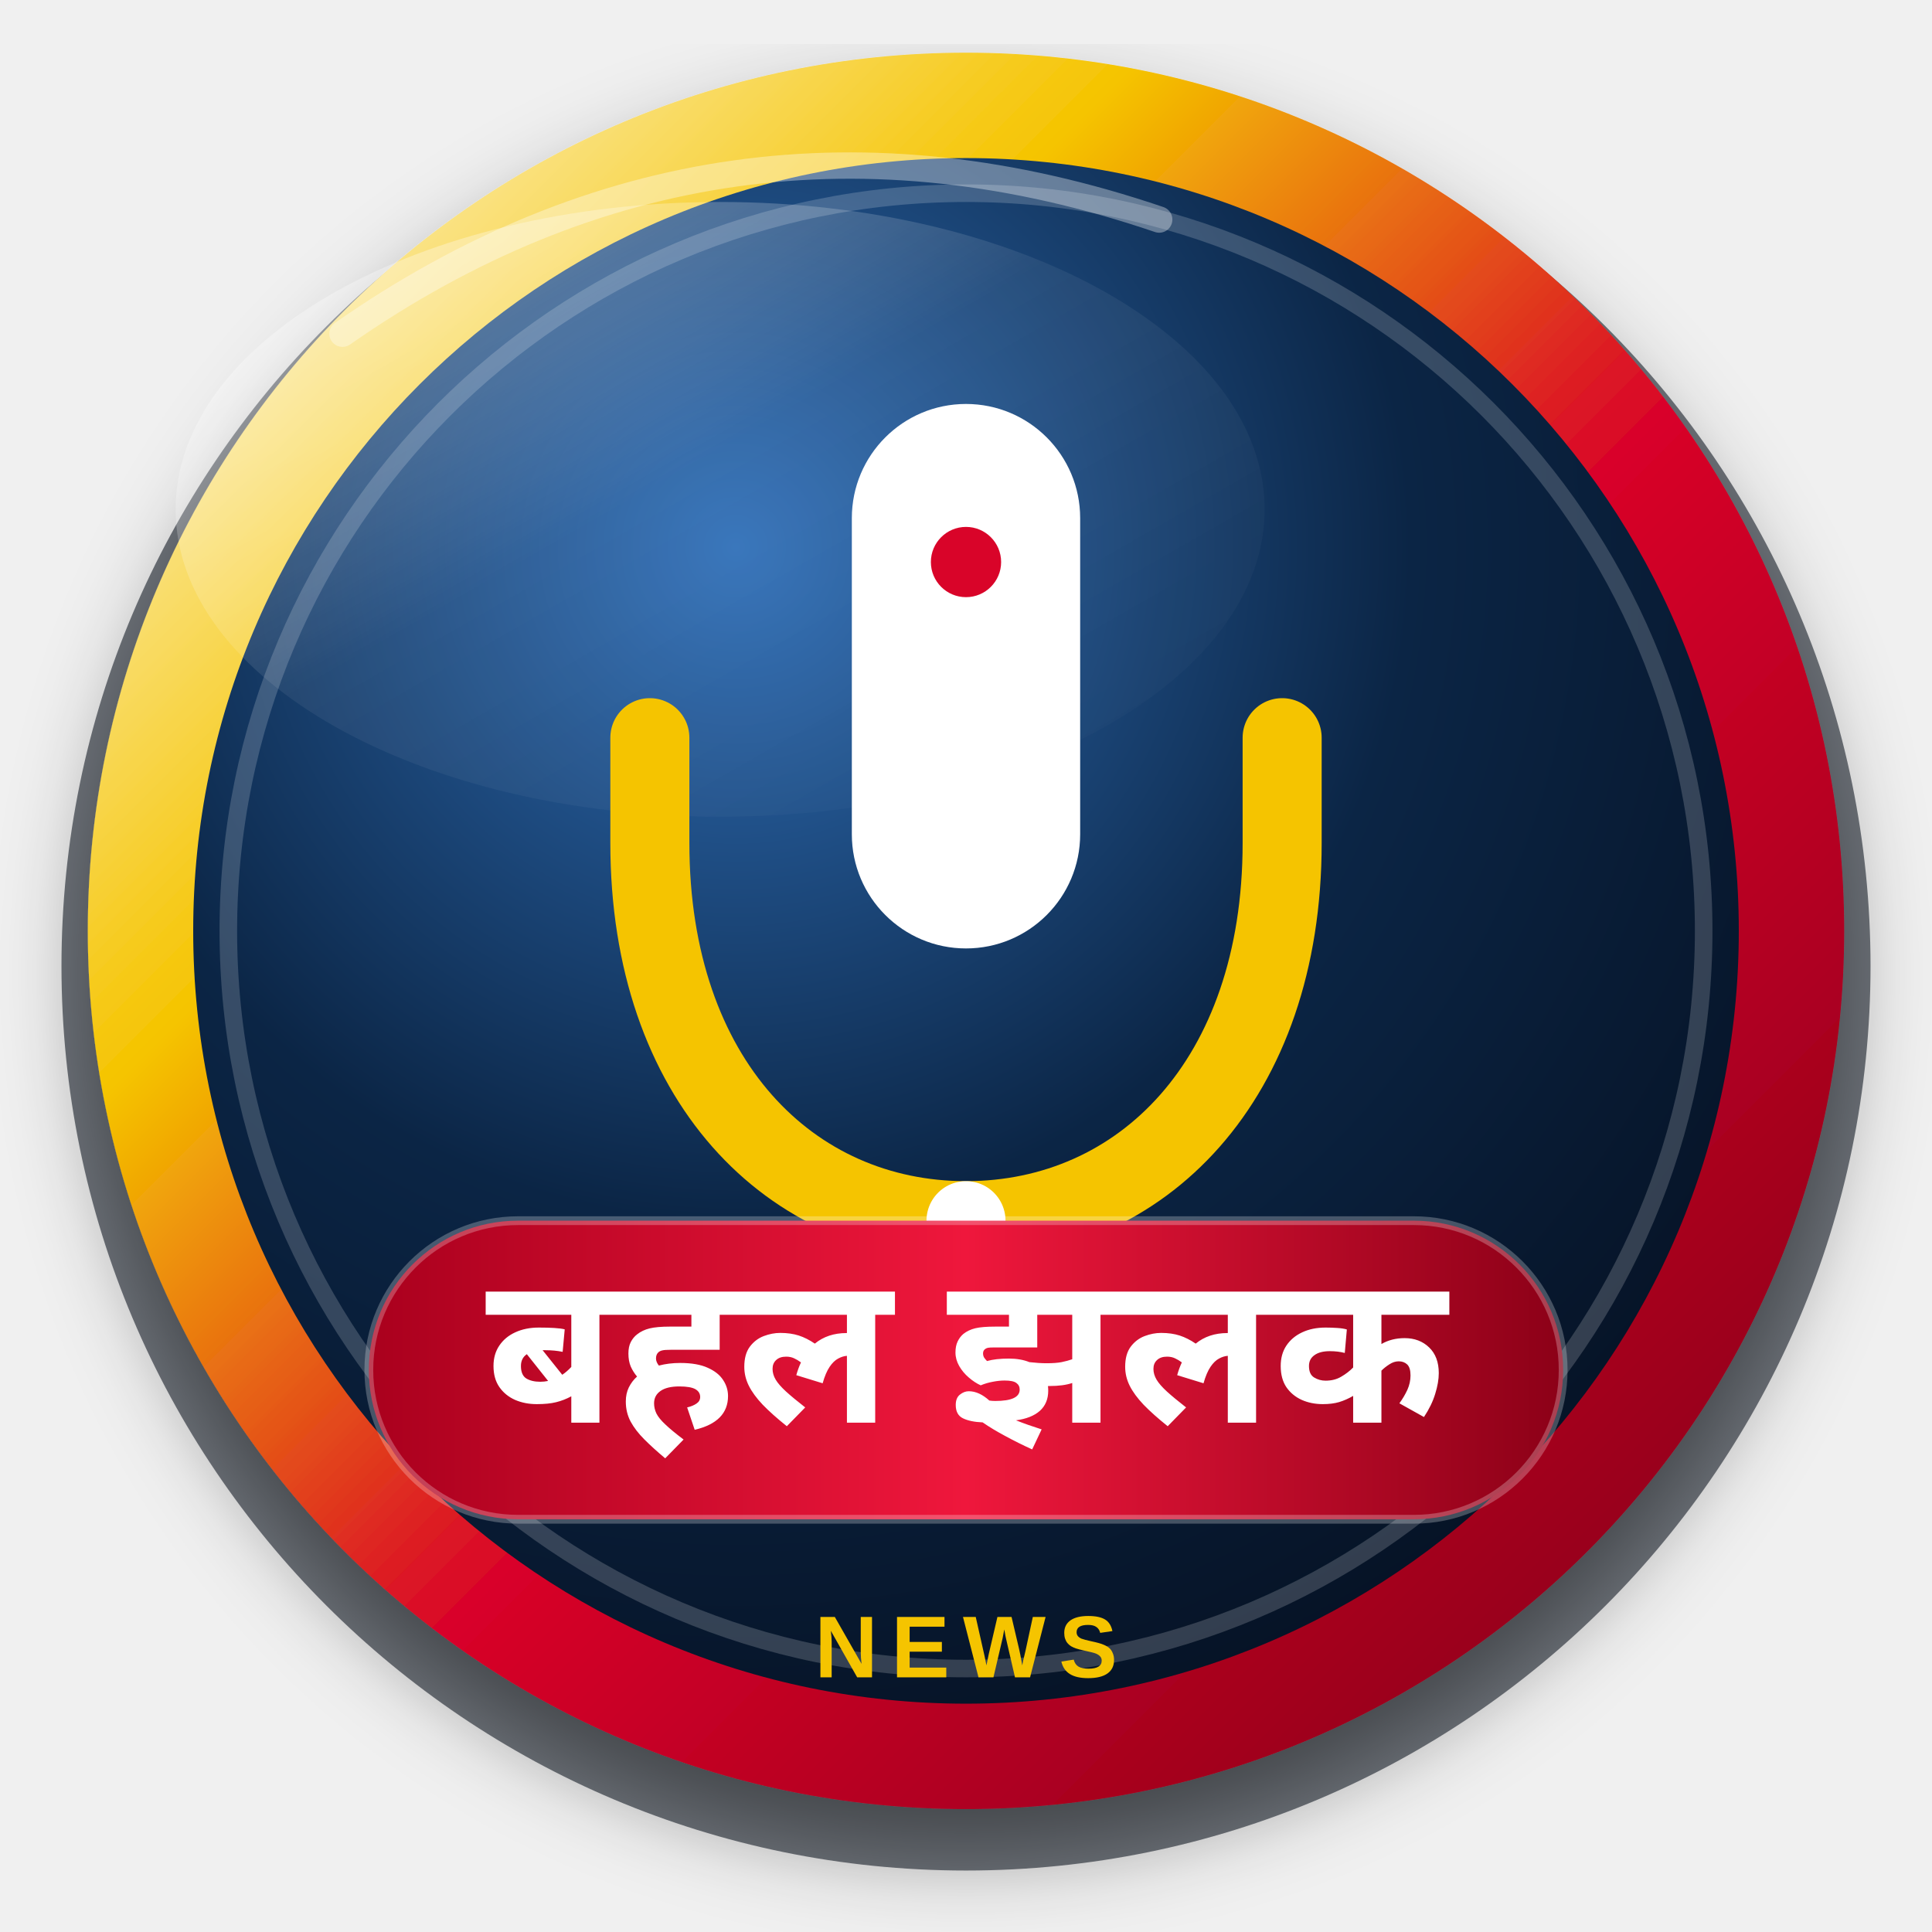
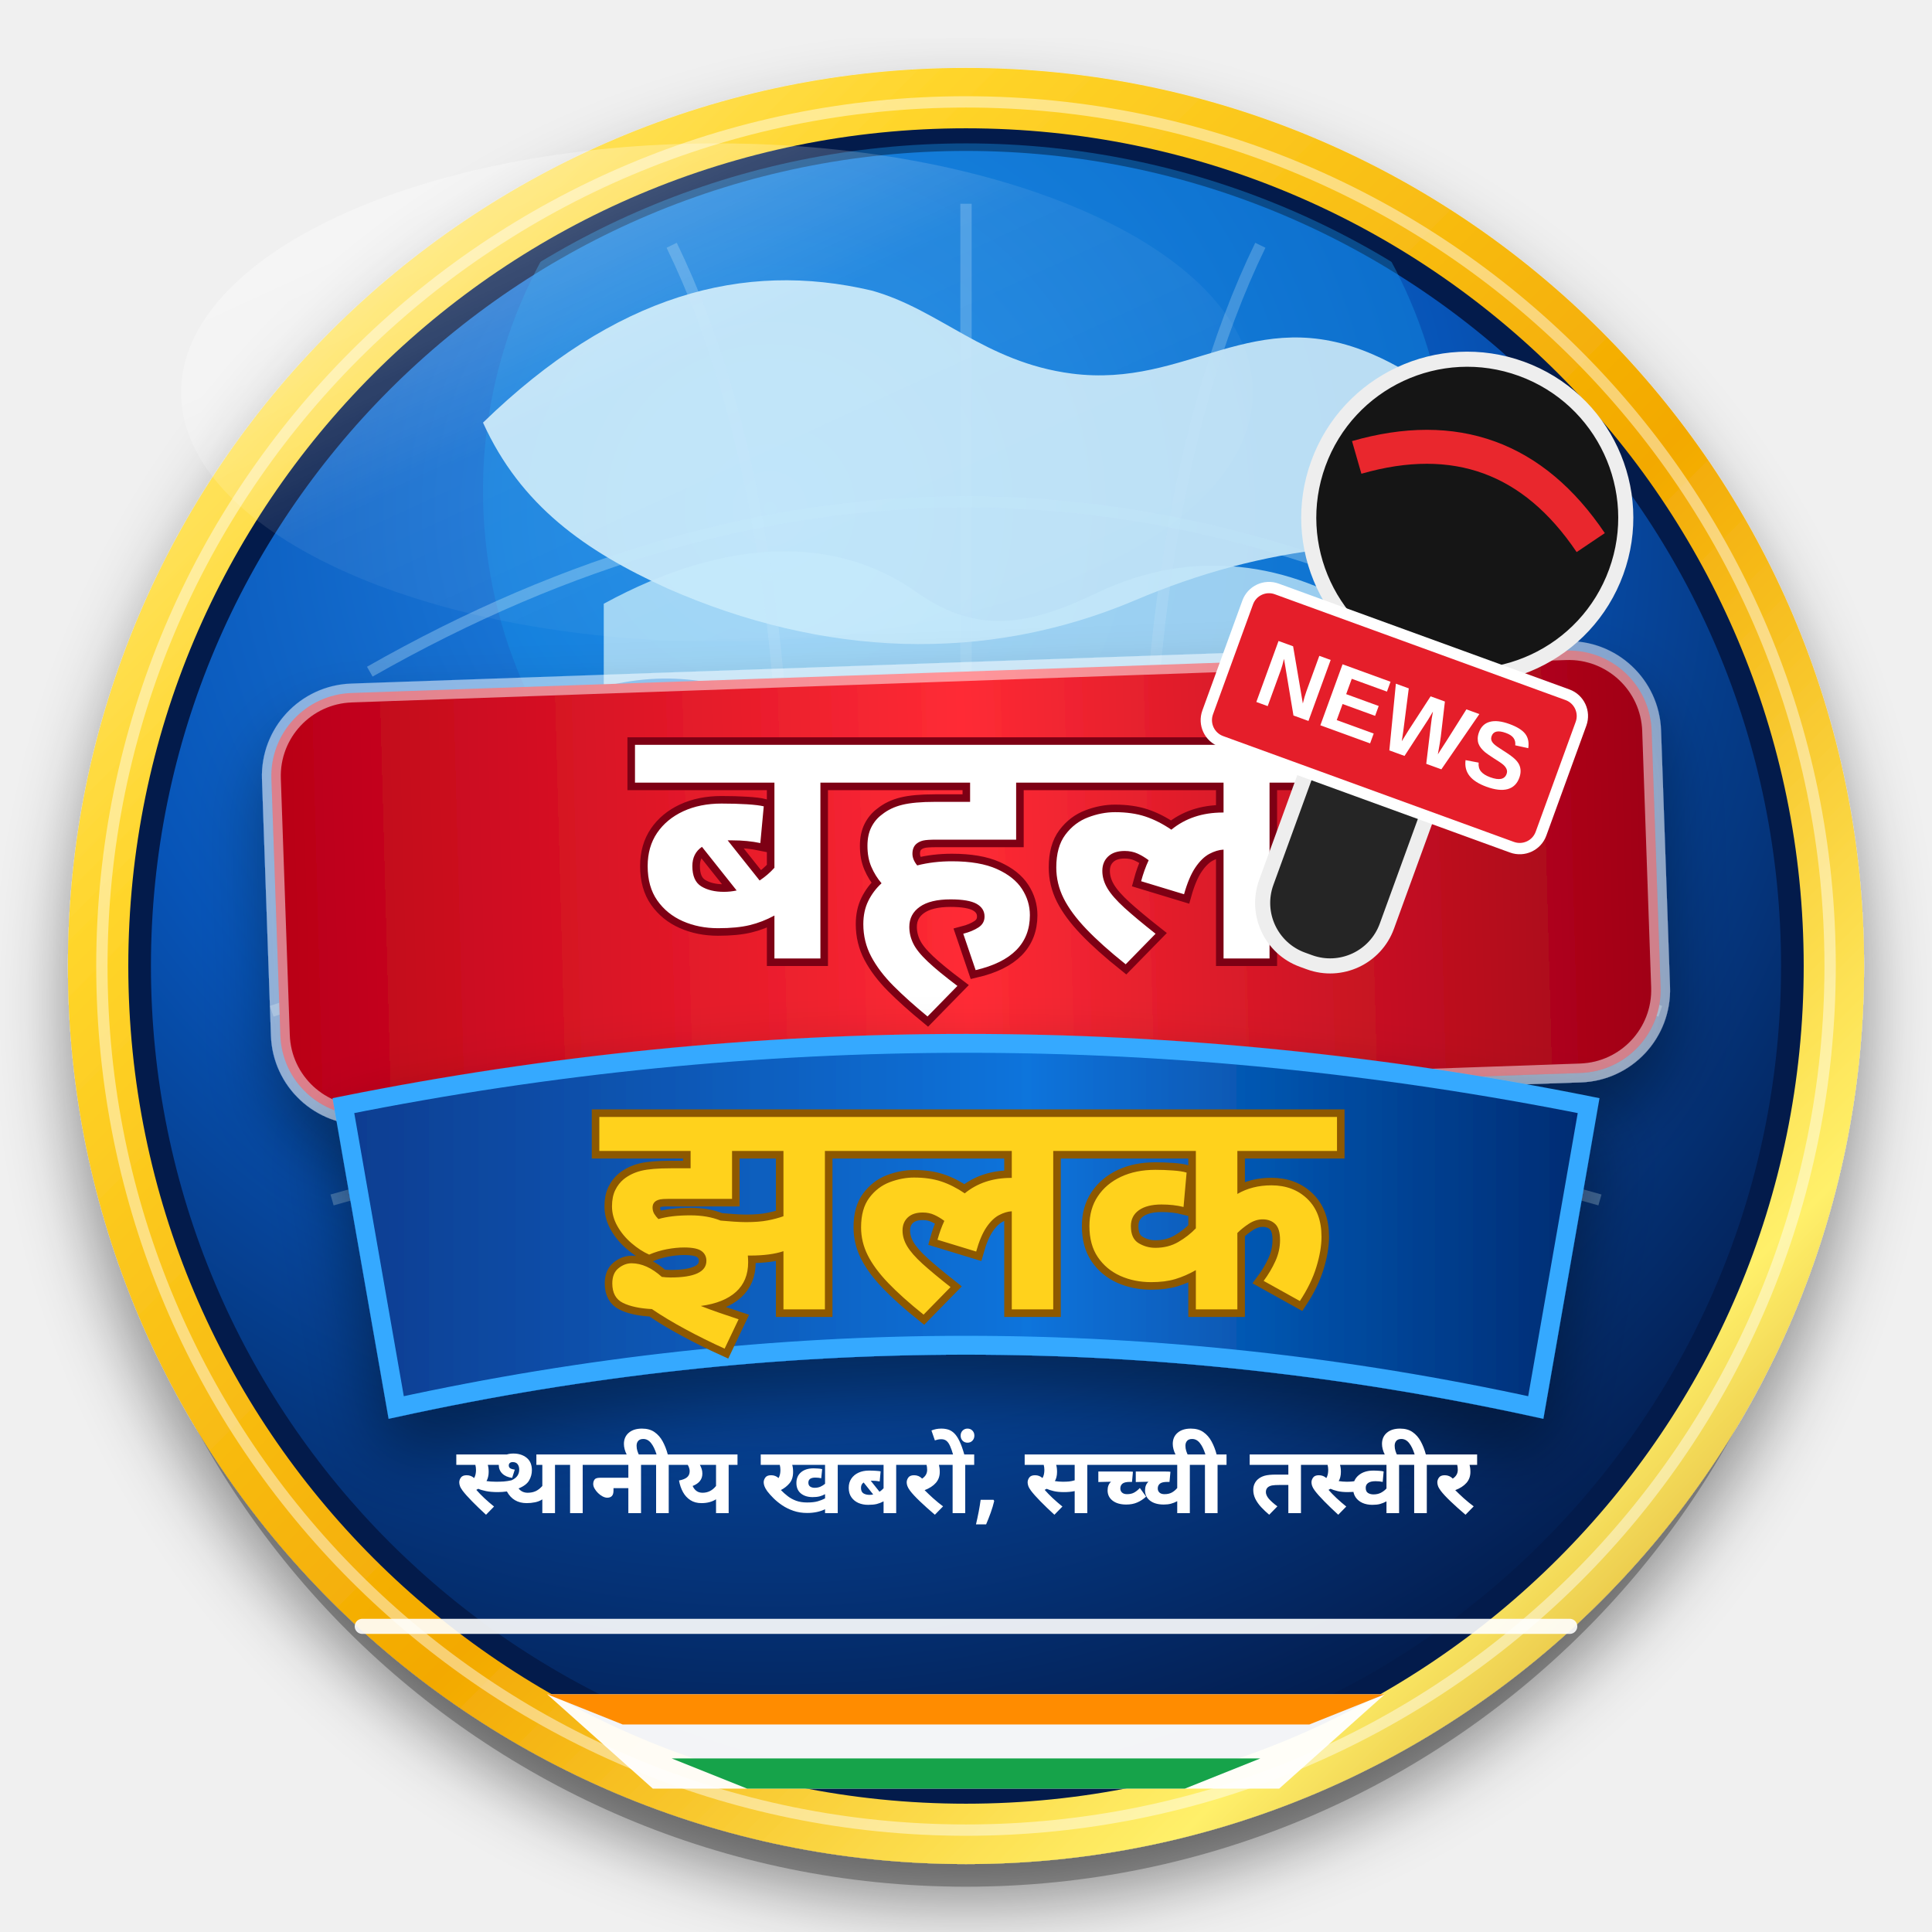
- <svg xmlns="http://www.w3.org/2000/svg" viewBox="0 0 220 220" role="img" aria-labelledby="title desc">
+ <svg xmlns="http://www.w3.org/2000/svg" viewBox="0 0 512 512" role="img" aria-labelledby="title desc">
  <defs>
-     <radialGradient id="bg" cx="35%" cy="25%" r="80%">
-       <stop offset="0" stop-color="#2f6fb8" />
-       <stop offset=".55" stop-color="#0b2545" />
-       <stop offset="1" stop-color="#061326" />
+     <radialGradient id="bg" cx="38%" cy="22%" r="82%">
+       <stop offset="0" stop-color="#2389e8" />
+       <stop offset=".52" stop-color="#0754b7" />
+       <stop offset="1" stop-color="#031b4b" />
    </radialGradient>
-     <linearGradient id="ring" x1="0" y1="0" x2="1" y2="1">
-       <stop offset="0" stop-color="#fff" />
-       <stop offset=".3" stop-color="#f5c400" />
-       <stop offset=".55" stop-color="#d90429" />
-       <stop offset="1" stop-color="#7b0016" />
+     <linearGradient id="gold" x1="0" y1="0" x2="1" y2="1">
+       <stop stop-color="#fff7a8" />
+       <stop offset=".25" stop-color="#ffd52a" />
+       <stop offset=".55" stop-color="#f3a900" />
+       <stop offset=".8" stop-color="#fff06a" />
+       <stop offset="1" stop-color="#b86a00" />
    </linearGradient>
    <linearGradient id="red" x1="0" x2="1">
-       <stop stop-color="#a9001d" />
-       <stop offset=".5" stop-color="#ef173c" />
-       <stop offset="1" stop-color="#8b0017" />
+       <stop stop-color="#b90018" />
+       <stop offset=".5" stop-color="#ff2b35" />
+       <stop offset="1" stop-color="#a00016" />
    </linearGradient>
-     <filter id="shadow" x="-30%" y="-30%" width="160%" height="160%">
-       <feDropShadow dx="0" dy="5" stdDeviation="5" flood-opacity=".4" />
-     </filter>
+     <linearGradient id="blue" x1="0" x2="1">
+       <stop stop-color="#083d91" />
+       <stop offset=".55" stop-color="#0874dc" />
+       <stop offset="1" stop-color="#042b72" />
+     </linearGradient>
    <linearGradient id="shine" x1="0" y1="0" x2="1" y2="1">
      <stop stop-color="#fff" stop-opacity=".55" />
      <stop offset=".45" stop-color="#fff" stop-opacity=".08" />
      <stop offset="1" stop-color="#fff" stop-opacity="0" />
    </linearGradient>
+     <filter id="shadow" x="-30%" y="-30%" width="160%" height="160%">
+       <feDropShadow dx="0" dy="10" stdDeviation="9" flood-opacity=".42" />
+     </filter>
+     <clipPath id="inner">
+       <circle cx="256" cy="256" r="218" />
+     </clipPath>
  </defs>
-   <circle cx="110" cy="110" r="103" fill="#050e1c" opacity=".55" />
-   <circle cx="110" cy="106" r="100" fill="url(#ring)" filter="url(#shadow)" />
-   <circle cx="110" cy="106" r="88" fill="url(#bg)" />
-   <ellipse cx="82" cy="58" rx="62" ry="35" fill="url(#shine)" opacity=".8" />
-   <circle cx="110" cy="106" r="84" fill="none" stroke="#fff" stroke-opacity=".18" stroke-width="2" />
-   <g transform="translate(110 93)">
-     <rect x="-13" y="-47" width="26" height="62" rx="13" fill="#fff" />
-     <path d="M-36 -9v12c0 27 16 43 36 43s36-16 36-43V-9" fill="none" stroke="#f5c400" stroke-width="9" stroke-linecap="round" />
-     <path d="M0 46v19M-24 65h48" stroke="#fff" stroke-width="9" stroke-linecap="round" />
-     <circle cx="0" cy="-29" r="4" fill="#d90429" />
+   <circle cx="256" cy="268" r="232" fill="#000" opacity=".28" />
+   <circle cx="256" cy="256" r="238" fill="url(#gold)" filter="url(#shadow)" />
+   <circle cx="256" cy="256" r="222" fill="#031b4b" />
+   <circle cx="256" cy="256" r="216" fill="url(#bg)" />
+   <g clip-path="url(#inner)" opacity=".88">
+     <circle cx="256" cy="130" r="128" fill="#1494e8" opacity=".45" />
+     <path d="M128 112c35-34 69-43 103-35 18 5 30 19 53 22 31 4 48-19 80-5 23 10 38 31 52 54-47-8-82-3-115 11-40 17-83 15-124-3-22-10-39-22-49-44z" fill="#e7fbff" opacity=".9" />
+     <path d="M160 160c33-18 62-18 83-3 17 12 31 8 48 0 25-12 51-8 72 6l-8 22c-29-7-49-2-72 9-25 12-48 8-70-4-17-9-34-13-53-8z" fill="#d8f7ff" opacity=".78" />
+     <path d="M98 178Q256 88 414 178M78 220Q256 140 434 220M72 268Q256 205 440 268M88 318Q256 270 424 318" fill="none" stroke="#d8f5ff" stroke-opacity=".35" stroke-width="3" />
+     <path d="M256 54v222M178 65q35 72 30 205M334 65q-35 72-30 205" fill="none" stroke="#d8f5ff" stroke-opacity=".28" stroke-width="3" />
  </g>
-   <rect x="42" y="139" width="136" height="34" rx="17" fill="url(#red)" stroke="#fff" stroke-opacity=".25" />
-   <text x="110" y="162" text-anchor="middle" font-family="Noto Sans Devanagari, Mangal, sans-serif" font-size="24" font-weight="900" fill="#fff">बहल झलक</text>
-   <text x="110" y="191" text-anchor="middle" font-family="Arial,sans-serif" font-size="10" font-weight="900" letter-spacing="1.5" fill="#f5c400">NEWS</text>
-   <path d="M39 38 Q82 8 132 25" fill="none" stroke="#fff" stroke-opacity=".35" stroke-width="3" stroke-linecap="round" />
+   <ellipse cx="190" cy="104" rx="142" ry="66" fill="url(#shine)" opacity=".85" />
+   <rect x="73" y="178" width="366" height="112" rx="22" fill="url(#red)" stroke="#fff" stroke-opacity=".5" stroke-width="5" transform="rotate(-2 256 234)" filter="url(#shadow)" />
+   <text x="256" y="254" text-anchor="middle" font-family="Noto Sans Devanagari, Mangal, sans-serif" font-size="91" font-weight="900" fill="#fff" stroke="#7d0014" stroke-width="4" paint-order="stroke">बहल</text>
+   <path d="M91 293Q256 260 421 293L407 373Q256 340 105 373Z" fill="url(#blue)" stroke="#35a9ff" stroke-width="5" filter="url(#shadow)" />
+   <text x="256" y="347" text-anchor="middle" font-family="Noto Sans Devanagari, Mangal, sans-serif" font-size="82" font-weight="900" fill="#ffd21c" stroke="#8d5800" stroke-width="4" paint-order="stroke">झलक</text>
+   <g transform="translate(382 156) rotate(20)">
+     <rect x="-17" y="0" width="34" height="105" rx="16" fill="#252525" stroke="#eee" stroke-width="4" />
+     <circle cx="0" cy="-20" r="42" fill="#151515" stroke="#eee" stroke-width="4" />
+     <path d="M-33-25Q0-49 33-25" fill="none" stroke="#e9272d" stroke-width="9" />
+     <rect x="-47" y="15" width="94" height="43" rx="6" fill="#e51e2a" stroke="#fff" stroke-width="3" />
+     <text x="0" y="45" text-anchor="middle" font-family="Arial,sans-serif" font-size="25" font-weight="900" fill="#fff">NEWS</text>
+   </g>
+   <text x="256" y="401" text-anchor="middle" font-family="Noto Sans Devanagari, Mangal, sans-serif" font-size="25" font-weight="800" fill="#fff">स्थानीय खबरों, सच्ची तस्वीर</text>
+   <path d="M96 431H416" stroke="#fff" stroke-width="4" stroke-linecap="round" opacity=".9" />
+   <path d="M145 449h222l-28 25H173z" fill="#fff" opacity=".95" />
+   <path d="M145 449h222l-20 8H165z" fill="#ff8c00" />
+   <path d="M178 466h156l-20 8H198z" fill="#16a34a" />
+   <circle cx="256" cy="256" r="229" fill="none" stroke="#fff" stroke-opacity=".45" stroke-width="3" />
</svg>
